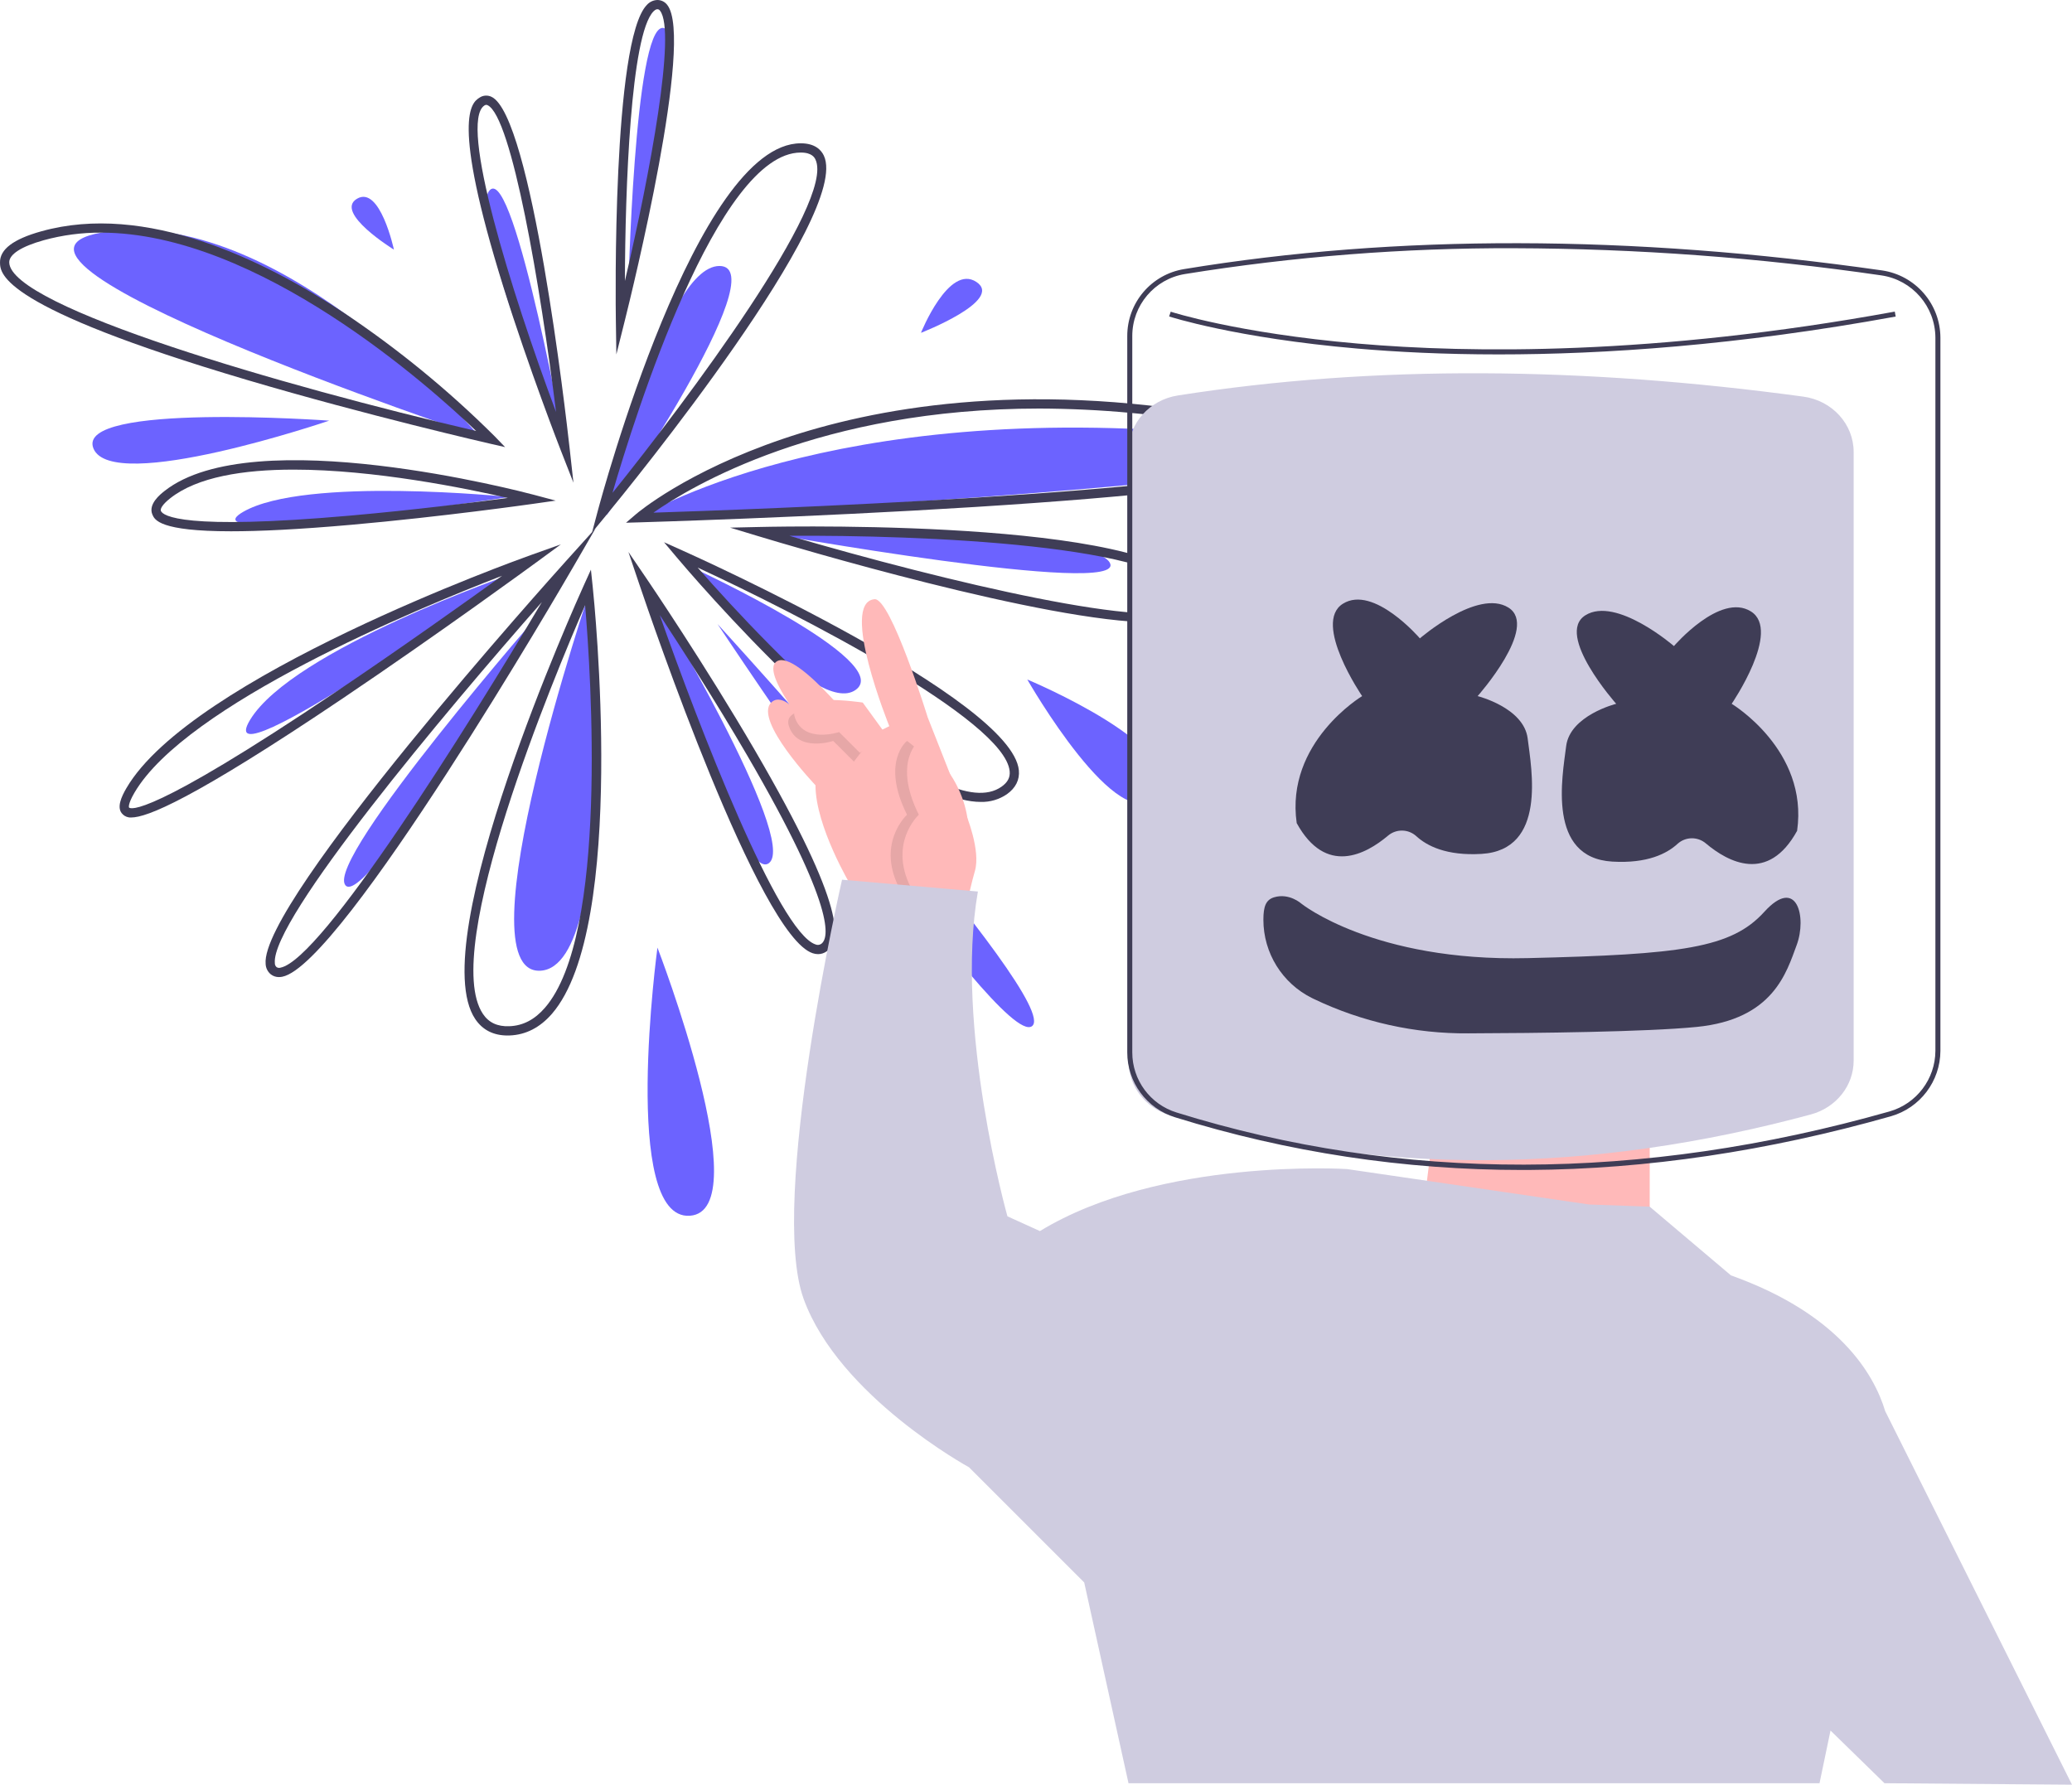
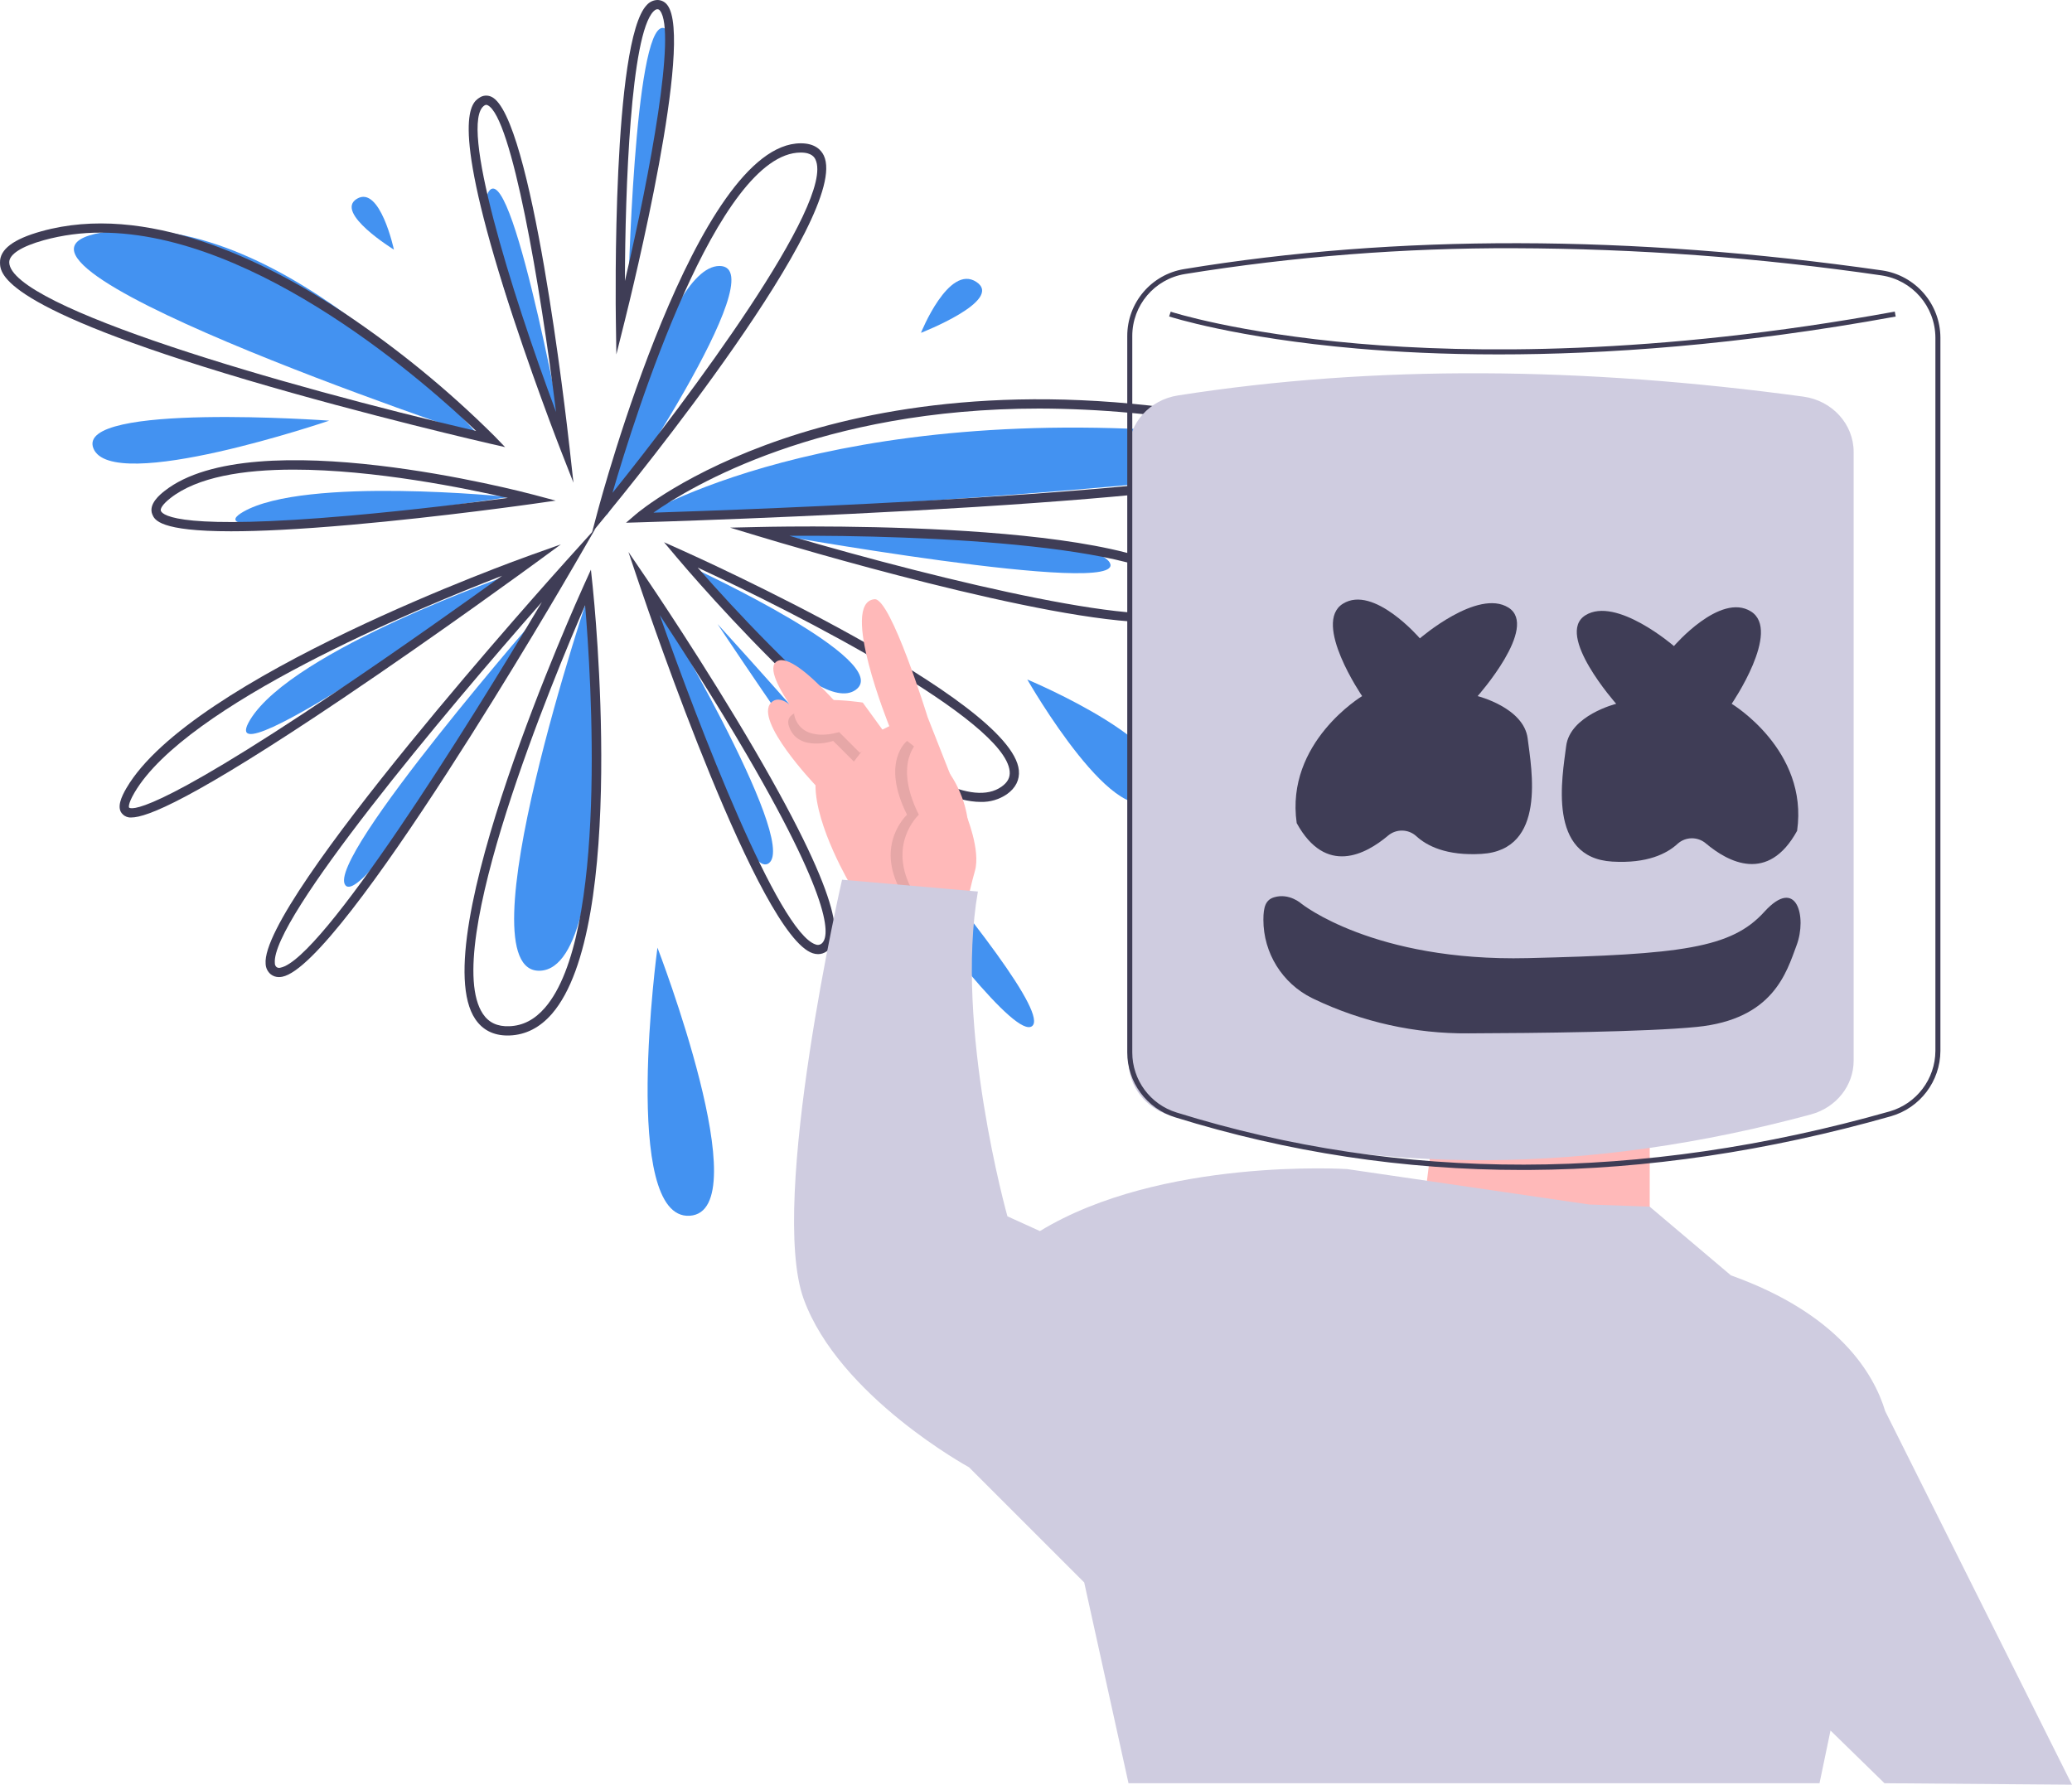
<svg xmlns="http://www.w3.org/2000/svg" data-name="Layer 1" width="885.587" height="762.892" viewBox="0 0 885.587 762.892">
-   <path d="M376.948,313.578S282.232,346.2,264.068,376.313,376.948,313.578,376.948,313.578Z" transform="translate(-157.2063 -68.55376)" fill="#6c63ff" />
+   <path d="M376.948,313.578S282.232,346.2,264.068,376.313,376.948,313.578,376.948,313.578Z" transform="translate(-157.2063 -68.55376)" fill="#4392F1" />
  <path d="M213.297,417.997a4.615,4.615,0,0,1-3.593-1.326c-2.947-2.654-.538-7.672,1.528-11.217,27.71-47.501,167.04-97.558,172.956-99.666l12.742-4.538-10.91,7.993c-.403.296-40.936,29.965-82.43,57.917C239.079,410.618,219.927,417.997,213.297,417.997Zm158.508-103.33c-36.585,14.161-135.179,55.096-157.158,92.778-2.927,5.017-2.308,6.277-2.3,6.288.592.639,8.08,4.649,88.551-49.525C328.951,345.323,356.626,325.602,371.805,314.667Z" transform="translate(-157.2063 -68.55376)" fill="#3f3d56" />
-   <path d="M374.895,280.994s-87.284-8.972-113.763,6.36S374.895,280.994,374.895,280.994Z" transform="translate(-157.2063 -68.55376)" fill="#6c63ff" />
+   <path d="M374.895,280.994s-87.284-8.972-113.763,6.36S374.895,280.994,374.895,280.994Z" transform="translate(-157.2063 -68.55376)" fill="#4392F1" />
  <path d="M255.955,295.659c-30.553,0-32.65-4.898-33.611-7.137-1.92-4.481,3.423-8.7,5.179-10.086,37.886-29.912,152.959.316,157.839,1.617l9.359,2.496-9.589,1.369c-.386.055-38.941,5.539-77.849,8.972C284.591,294.892,268.044,295.659,255.955,295.659ZM282.729,269.3c-21.52,0-41.207,3.117-52.756,12.236-3.485,2.751-4.35,4.607-3.996,5.427.886,2.065,9.34,8.309,80.958,1.99,26.688-2.355,53.207-5.677,67.292-7.54C356.181,277.259,317.114,269.3,282.729,269.3Z" transform="translate(-157.2063 -68.55376)" fill="#3f3d56" />
-   <path d="M399.874,265.621s-43.904-105.418-33.266-115.853S399.874,265.621,399.874,265.621Z" transform="translate(-157.2063 -68.55376)" fill="#6c63ff" />
+   <path d="M399.874,265.621s-43.904-105.418-33.266-115.853S399.874,265.621,399.874,265.621Z" transform="translate(-157.2063 -68.55376)" fill="#4392F1" />
  <path d="M402.302,274.894l-5.459-13.949c-.133-.342-13.49-34.558-24.497-69.784-22.672-72.549-13.379-78.744-10.326-80.78a5.14,5.14,0,0,1,5.247-.443c17.124,7.979,31.768,135.549,33.382,150.069Zm-37.276-161.521a1.466,1.466,0,0,0-.814.296c-10.91,7.274,11.208,78.888,30.651,131.011-6.669-53.746-18.95-126.353-29.266-131.161A1.342,1.342,0,0,0,365.026,113.374Z" transform="translate(-157.2063 -68.55376)" fill="#3f3d56" />
-   <path d="M416.468,288.803s23.564-106.554,48.251-106.554S416.468,288.803,416.468,288.803Z" transform="translate(-157.2063 -68.55376)" fill="#6c63ff" />
+   <path d="M416.468,288.803s23.564-106.554,48.251-106.554S416.468,288.803,416.468,288.803Z" transform="translate(-157.2063 -68.55376)" fill="#4392F1" />
  <path d="M410.251,296.156l2.331-8.773c1.712-6.434,42.399-157.573,86.878-157.573,6.098,0,8.728,2.861,9.863,5.26,11.86,25.118-82.506,140.95-93.304,154.075ZM499.46,133.762c-35.502,0-70.793,112.209-80.47,145.466C450.832,239.666,514.299,154.868,505.749,136.758,505.398,136.017,504.334,133.762,499.46,133.762Z" transform="translate(-157.2063 -68.55376)" fill="#3f3d56" />
-   <path d="M430.3,289.866s81.016-51.196,247-35.568S430.3,289.866,430.3,289.866Z" transform="translate(-157.2063 -68.55376)" fill="#6c63ff" />
+   <path d="M430.3,289.866s81.016-51.196,247-35.568S430.3,289.866,430.3,289.866Z" transform="translate(-157.2063 -68.55376)" fill="#4392F1" />
  <path d="M424.773,292.001l4.241-3.636c.859-.736,21.512-18.194,62.894-32.234,38.08-12.922,101.559-25.095,187.714-9.707,36.4,6.5,41.126,11.344,40.809,15.609-.313,4.214-1.046,14.085-146.479,23.235-71.068,4.471-142.88,6.551-143.598,6.572Zm176.659-48.811c-93.582,0-148.908,33.251-164.95,44.508,18.99-.608,78.369-2.67,137.232-6.374,135.14-8.503,142.644-17.804,142.776-19.582.015-.19-.085-4.734-37.561-11.427A440.497,440.497,0,0,0,601.432,243.19Z" transform="translate(-157.2063 -68.55376)" fill="#3f3d56" />
-   <path d="M481.676,295.87S623.587,293.976,631.56,309.129,481.676,295.87,481.676,295.87Z" transform="translate(-157.2063 -68.55376)" fill="#6c63ff" />
+   <path d="M481.676,295.87S623.587,293.976,631.56,309.129,481.676,295.87,481.676,295.87Z" transform="translate(-157.2063 -68.55376)" fill="#4392F1" />
  <path d="M649.733,334.59c-45.297,0-154.178-32.526-168.63-36.905l-11.842-3.588,12.371-.278c18.153-.406,177.641-3.06,187.674,29.05,1.189,3.803-.189,6.244-1.555,7.621C664.894,333.37,658.505,334.59,649.733,334.59ZM494.62,297.589c66.565,19.509,158.993,41.552,170.324,30.118.614-.619,1.235-1.595.59-3.66C658.407,301.236,549.63,297.216,494.62,297.589Z" transform="translate(-157.2063 -68.55376)" fill="#3f3d56" />
-   <path d="M454.012,311.602s85.715,39.618,68.966,51.808S454.012,311.602,454.012,311.602Z" transform="translate(-157.2063 -68.55376)" fill="#6c63ff" />
+   <path d="M454.012,311.602s85.715,39.618,68.966,51.808S454.012,311.602,454.012,311.602Z" transform="translate(-157.2063 -68.55376)" fill="#4392F1" />
  <path d="M576.385,411.343c-41.463,0-125.887-99.73-129.814-104.397l-5.558-6.606,7.879,3.531c5.749,2.577,140.829,63.466,143.785,93.964.392,4.045-1.384,7.582-5.133,10.229A18.882,18.882,0,0,1,576.385,411.343ZM455.415,311.189c32.6,37.402,105.133,111.099,129.849,93.647,2.632-1.857,3.738-3.961,3.481-6.62C586.618,376.288,498.347,331.072,455.415,311.189Z" transform="translate(-157.2063 -68.55376)" fill="#3f3d56" />
-   <path d="M596.284,359.026s71.136,29.64,55.328,49.4S596.284,359.026,596.284,359.026Z" transform="translate(-157.2063 -68.55376)" fill="#6c63ff" />
-   <path d="M463.892,335.314S612.092,497.346,598.26,507.226,463.892,335.314,463.892,335.314Z" transform="translate(-157.2063 -68.55376)" fill="#6c63ff" />
-   <path d="M436.228,323.458S498.624,427.378,485.89,437.481,436.228,323.458,436.228,323.458Z" transform="translate(-157.2063 -68.55376)" fill="#6c63ff" />
+   <path d="M596.284,359.026s71.136,29.64,55.328,49.4S596.284,359.026,596.284,359.026Z" transform="translate(-157.2063 -68.55376)" fill="#4392F1" />
+   <path d="M463.892,335.314S612.092,497.346,598.26,507.226,463.892,335.314,463.892,335.314Z" transform="translate(-157.2063 -68.55376)" fill="#4392F1" />
+   <path d="M436.228,323.458S498.624,427.378,485.89,437.481,436.228,323.458,436.228,323.458Z" transform="translate(-157.2063 -68.55376)" fill="#4392F1" />
  <path d="M506.853,476.409a7.308,7.308,0,0,1-2.289-.384c-22.875-7.514-68.979-142.497-74.16-157.864l-4.608-13.666,8.114,11.924c.241.356,24.494,36.052,46.015,72.982,39.786,68.269,36.488,81.694,30.547,85.853A6.221,6.221,0,0,1,506.853,476.409Zm-67.678-144.954c16.817,47.739,50.674,135.577,66.622,140.817a2.505,2.505,0,0,0,2.41-.257c3.265-2.285,6.713-14.715-31.687-80.61C462.896,368.027,448.169,345.137,439.175,331.454Z" transform="translate(-157.2063 -68.55376)" fill="#3f3d56" />
-   <path d="M409.831,319.506S353.674,485.209,388.134,483.501,409.831,319.506,409.831,319.506Z" transform="translate(-157.2063 -68.55376)" fill="#6c63ff" />
+   <path d="M409.831,319.506S353.674,485.209,388.134,483.501,409.831,319.506,409.831,319.506Z" transform="translate(-157.2063 -68.55376)" fill="#4392F1" />
  <path d="M374.156,511.193c-6.048,0-10.698-2.364-13.832-7.034-22.232-33.135,43.626-179.265,46.44-185.47l3.005-6.622.76,7.231c.623,5.917,14.886,145.366-17.423,182.62-5.108,5.887-11.184,9.002-18.06,9.257C374.746,511.188,374.449,511.193,374.156,511.193Zm33.137-183.908c-13.02,29.937-62.072,147.271-43.686,174.672,2.505,3.736,6.198,5.467,11.293,5.27,5.82-.216,10.799-2.8,15.221-7.898C417.128,468.188,409.832,357.374,407.292,327.285Z" transform="translate(-157.2063 -68.55376)" fill="#3f3d56" />
-   <path d="M390.435,327.743S296.17,435.558,304.797,446.913,390.435,327.743,390.435,327.743Z" transform="translate(-157.2063 -68.55376)" fill="#6c63ff" />
+   <path d="M390.435,327.743S296.17,435.558,304.797,446.913,390.435,327.743,390.435,327.743Z" transform="translate(-157.2063 -68.55376)" fill="#4392F1" />
  <path d="M276.438,486.217a5.521,5.521,0,0,1-3.456-1.144,6.086,6.086,0,0,1-2.242-4.492c-2.368-26.784,123.11-166.35,128.452-172.278l12.632-14.015L402.37,310.616c-4.029,6.958-98.958,170.476-124.521,175.459A7.39,7.39,0,0,1,276.438,486.217Zm112.36-160.291C347.225,373.143,273.032,461.639,274.676,480.233a2.163,2.163,0,0,0,.733,1.721,1.924,1.924,0,0,0,1.683.241C294.759,478.753,356.472,380.33,388.798,325.927Z" transform="translate(-157.2063 -68.55376)" fill="#3f3d56" />
-   <path d="M362.142,255.143s-82.183-97.076-158.179-87.668S362.142,255.143,362.142,255.143Z" transform="translate(-157.2063 -68.55376)" fill="#6c63ff" />
+   <path d="M362.142,255.143s-82.183-97.076-158.179-87.668S362.142,255.143,362.142,255.143Z" transform="translate(-157.2063 -68.55376)" fill="#4392F1" />
  <path d="M373.096,259.679l-6.468-1.478c-.519-.119-52.461-12.032-103.813-27.229-105.156-31.119-105.496-45.429-105.606-50.13-.135-5.673,5.64-10.061,17.657-13.415,44.593-12.447,94.945,12.071,129.32,34.837a429.998,429.998,0,0,1,64.305,52.639Zm-172.711-91.679a90.663,90.663,0,0,0-24.459,3.233c-9.606,2.68-14.849,6.059-14.768,9.514.45,18.972,117.068,52.802,199.539,72.028C341.202,234.074,267.548,168,200.385,168Z" transform="translate(-157.2063 -68.55376)" fill="#3f3d56" />
-   <path d="M297.908,248.37s-108.68-7.904-100.776,11.856S297.908,248.37,297.908,248.37Z" transform="translate(-157.2063 -68.55376)" fill="#6c63ff" />
-   <path d="M325.572,175.258s-5.928-27.664-15.808-21.736S325.572,175.258,325.572,175.258Z" transform="translate(-157.2063 -68.55376)" fill="#6c63ff" />
-   <path d="M425.688,194.832S452.803,80.893,440.514,80.475,425.688,194.832,425.688,194.832Z" transform="translate(-157.2063 -68.55376)" fill="#6c63ff" />
+   <path d="M297.908,248.37s-108.68-7.904-100.776,11.856S297.908,248.37,297.908,248.37Z" transform="translate(-157.2063 -68.55376)" fill="#4392F1" />
+   <path d="M325.572,175.258s-5.928-27.664-15.808-21.736S325.572,175.258,325.572,175.258Z" transform="translate(-157.2063 -68.55376)" fill="#4392F1" />
+   <path d="M425.688,194.832S452.803,80.893,440.514,80.475,425.688,194.832,425.688,194.832Z" transform="translate(-157.2063 -68.55376)" fill="#4392F1" />
  <path d="M420.642,220.058,420.42,204.927c-.071-4.86-1.578-119.207,13.288-134.296a6.239,6.239,0,0,1,4.496-2.077,5.26,5.26,0,0,1,4.234,2.168c11.439,14.652-15.065,122.416-18.126,134.656ZM438.204,72.506c-.197,0-.795,0-1.681.899-9.818,9.965-12.097,76.256-12.23,115.243,10.883-46.455,21.975-106.6,15.03-115.494A1.333,1.333,0,0,0,438.204,72.506Z" transform="translate(-157.2063 -68.55376)" fill="#3f3d56" />
-   <path d="M550.836,210.826s11.856-29.64,23.712-21.736S550.836,210.826,550.836,210.826Z" transform="translate(-157.2063 -68.55376)" fill="#6c63ff" />
-   <path d="M438.204,473.634S422.396,590.218,452.036,588.242,438.204,473.634,438.204,473.634Z" transform="translate(-157.2063 -68.55376)" fill="#6c63ff" />
+   <path d="M550.836,210.826s11.856-29.64,23.712-21.736S550.836,210.826,550.836,210.826Z" transform="translate(-157.2063 -68.55376)" fill="#4392F1" />
+   <path d="M438.204,473.634S422.396,590.218,452.036,588.242,438.204,473.634,438.204,473.634Z" transform="translate(-157.2063 -68.55376)" fill="#4392F1" />
  <path d="M520.894,447.121S505.748,421.878,505.748,404.208c0,0-26.505-27.767-18.932-35.34s23.981,21.457,23.981,21.457S480.505,356.246,489.34,351.197s37.865,32.816,37.865,32.816l10.097-5.049s-21.447-52.897-6.311-54.273c6.942-.631,22.719,50.486,22.719,50.486l16.408,41.651s6.311,15.146,3.786,23.981a166.569,166.569,0,0,0-3.786,16.408Z" transform="translate(-157.2063 -68.55376)" fill="#ffb9b9" />
  <path d="M560.021,453.432s8.835-13.884,5.638-35.083-20.783-33.073-20.783-33.073-11.359,8.835,0,31.554c0,0-13.884,12.622-2.524,32.816" transform="translate(-157.2063 -68.55376)" opacity="0.1" />
  <path d="M565.069,453.432s8.835-13.884,5.638-35.083-20.783-33.073-20.783-33.073-11.359,8.835,0,31.554c0,0-13.884,12.622-2.524,32.816" transform="translate(-157.2063 -68.55376)" fill="#ffb9b9" />
  <path d="M530.36,383.382,523.418,372.654s-32.816-5.049-29.029,6.311,18.932,6.311,18.932,6.311l8.835,8.835Z" transform="translate(-157.2063 -68.55376)" opacity="0.1" />
  <path d="M536.04,382.751l-10.097-13.884s-32.816-5.049-29.029,6.311,18.932,6.311,18.932,6.311l8.835,8.835Z" transform="translate(-157.2063 -68.55376)" fill="#ffb9b9" />
  <polygon points="612.963 480.17 606.652 530.656 705.1 536.967 705.1 476.384 612.963 480.17" fill="#ffb9b9" />
  <path d="M1042.794,831.446,962.955,671.77c-4.77-15.794-19.664-41.517-65.94-58.045L862.306,584.363l-25.874-.929L732.935,568.288s-79.516-5.049-131.264,26.505L587.788,588.482s-22.719-80.778-12.622-138.837l-58.059-5.049s-31.554,137.575-16.408,179.226,70.681,71.943,70.681,71.943l49.224,49.224,18.932,85.826H934.88l4.7-22.519,23.068,22.519Z" transform="translate(-157.2063 -68.55376)" fill="#cfcce0" />
  <path d="M931.166,544.944c-92.988,25.11-184.381,26.885-273.844.387-10.516-3.115-17.706-12.348-17.706-22.828V261.167c0-11.693,8.898-21.668,21.023-23.57,84.393-13.235,173.797-12.21,267.305.494,12.355,1.679,21.527,11.768,21.527,23.644V521.95C949.471,532.65,941.983,542.023,931.166,544.944Z" transform="translate(-157.2063 -68.55376)" fill="#cfcce0" />
  <path d="M739.396,366.112s-21.388-31.259-8.226-39.485,32.904,14.807,32.904,14.807,24.678-21.388,37.84-13.162-13.162,37.84-13.162,37.84,19.742,4.936,21.388,18.097,8.226,47.711-19.742,49.356c-14.983.881-23.356-3.431-27.901-7.625a9.169,9.169,0,0,0-12.077-.143c-9.484,7.99-26.565,17.201-38.992-5.393C706.492,385.855,739.396,366.112,739.396,366.112Z" transform="translate(-157.2063 -68.55376)" fill="#3f3d56" />
  <path d="M897.336,369.403s21.388-31.259,8.226-39.485-32.904,14.807-32.904,14.807-24.678-21.388-37.84-13.162,13.162,37.84,13.162,37.84-19.742,4.936-21.388,18.097-8.226,47.711,19.742,49.356c14.983.881,23.356-3.431,27.901-7.625a9.169,9.169,0,0,1,12.077-.143c9.484,7.99,26.565,17.201,38.992-5.393C930.24,389.145,897.336,369.403,897.336,369.403Z" transform="translate(-157.2063 -68.55376)" fill="#3f3d56" />
  <path d="M713.431,454.835s30.862,24.847,96.672,23.281,87.092-4.253,101.159-19.764,18.236,2.404,13.868,14.147-9.978,31.783-42.763,35.032c-21.583,2.138-68.233,2.645-97.59,2.742a150.031,150.031,0,0,1-65.967-14.675q-.408-.198-.814-.398a37.348,37.348,0,0,1-20.809-33.474c.003-5.534.977-8.525,4.579-9.615C708.26,450.146,713.431,454.835,713.431,454.835Z" transform="translate(-157.2063 -68.55376)" fill="#3f3d56" />
  <path d="M807.837,568.673A498.469,498.469,0,0,1,659.496,546.17a28.978,28.978,0,0,1-20.491-27.768V212.246a28.957,28.957,0,0,1,24.333-28.671c90.637-14.939,190.999-14.745,298.296.576a29.181,29.181,0,0,1,24.918,28.761V517.755a29.214,29.214,0,0,1-21.185,27.97C912.825,560.636,860.881,568.354,810.977,568.664,809.934,568.67,808.881,568.673,807.837,568.673Zm-3.497-394.015a865.242,865.242,0,0,0-140.653,11.033,26.819,26.819,0,0,0-22.537,26.554V518.402A26.84,26.84,0,0,0,660.134,544.121c95.892,29.851,198.389,29.696,304.647-.46l.293,1.032-.293-1.032a27.06,27.06,0,0,0,19.627-25.907V212.911a27.025,27.025,0,0,0-23.076-26.637A1112.345,1112.345,0,0,0,804.34,174.658Z" transform="translate(-157.2063 -68.55376)" fill="#3f3d56" />
  <path d="M797.75,220.052c-23.634,0-43.859-1.06-60.419-2.497-52.083-4.517-80.149-13.635-80.427-13.726l.673-2.037c.276.091,28.172,9.145,80.04,13.635,47.872,4.146,126.54,5.138,229.435-13.672l.385,2.111C899.838,216.223,842.652,220.052,797.75,220.052Z" transform="translate(-157.2063 -68.55376)" fill="#3f3d56" />
</svg>
